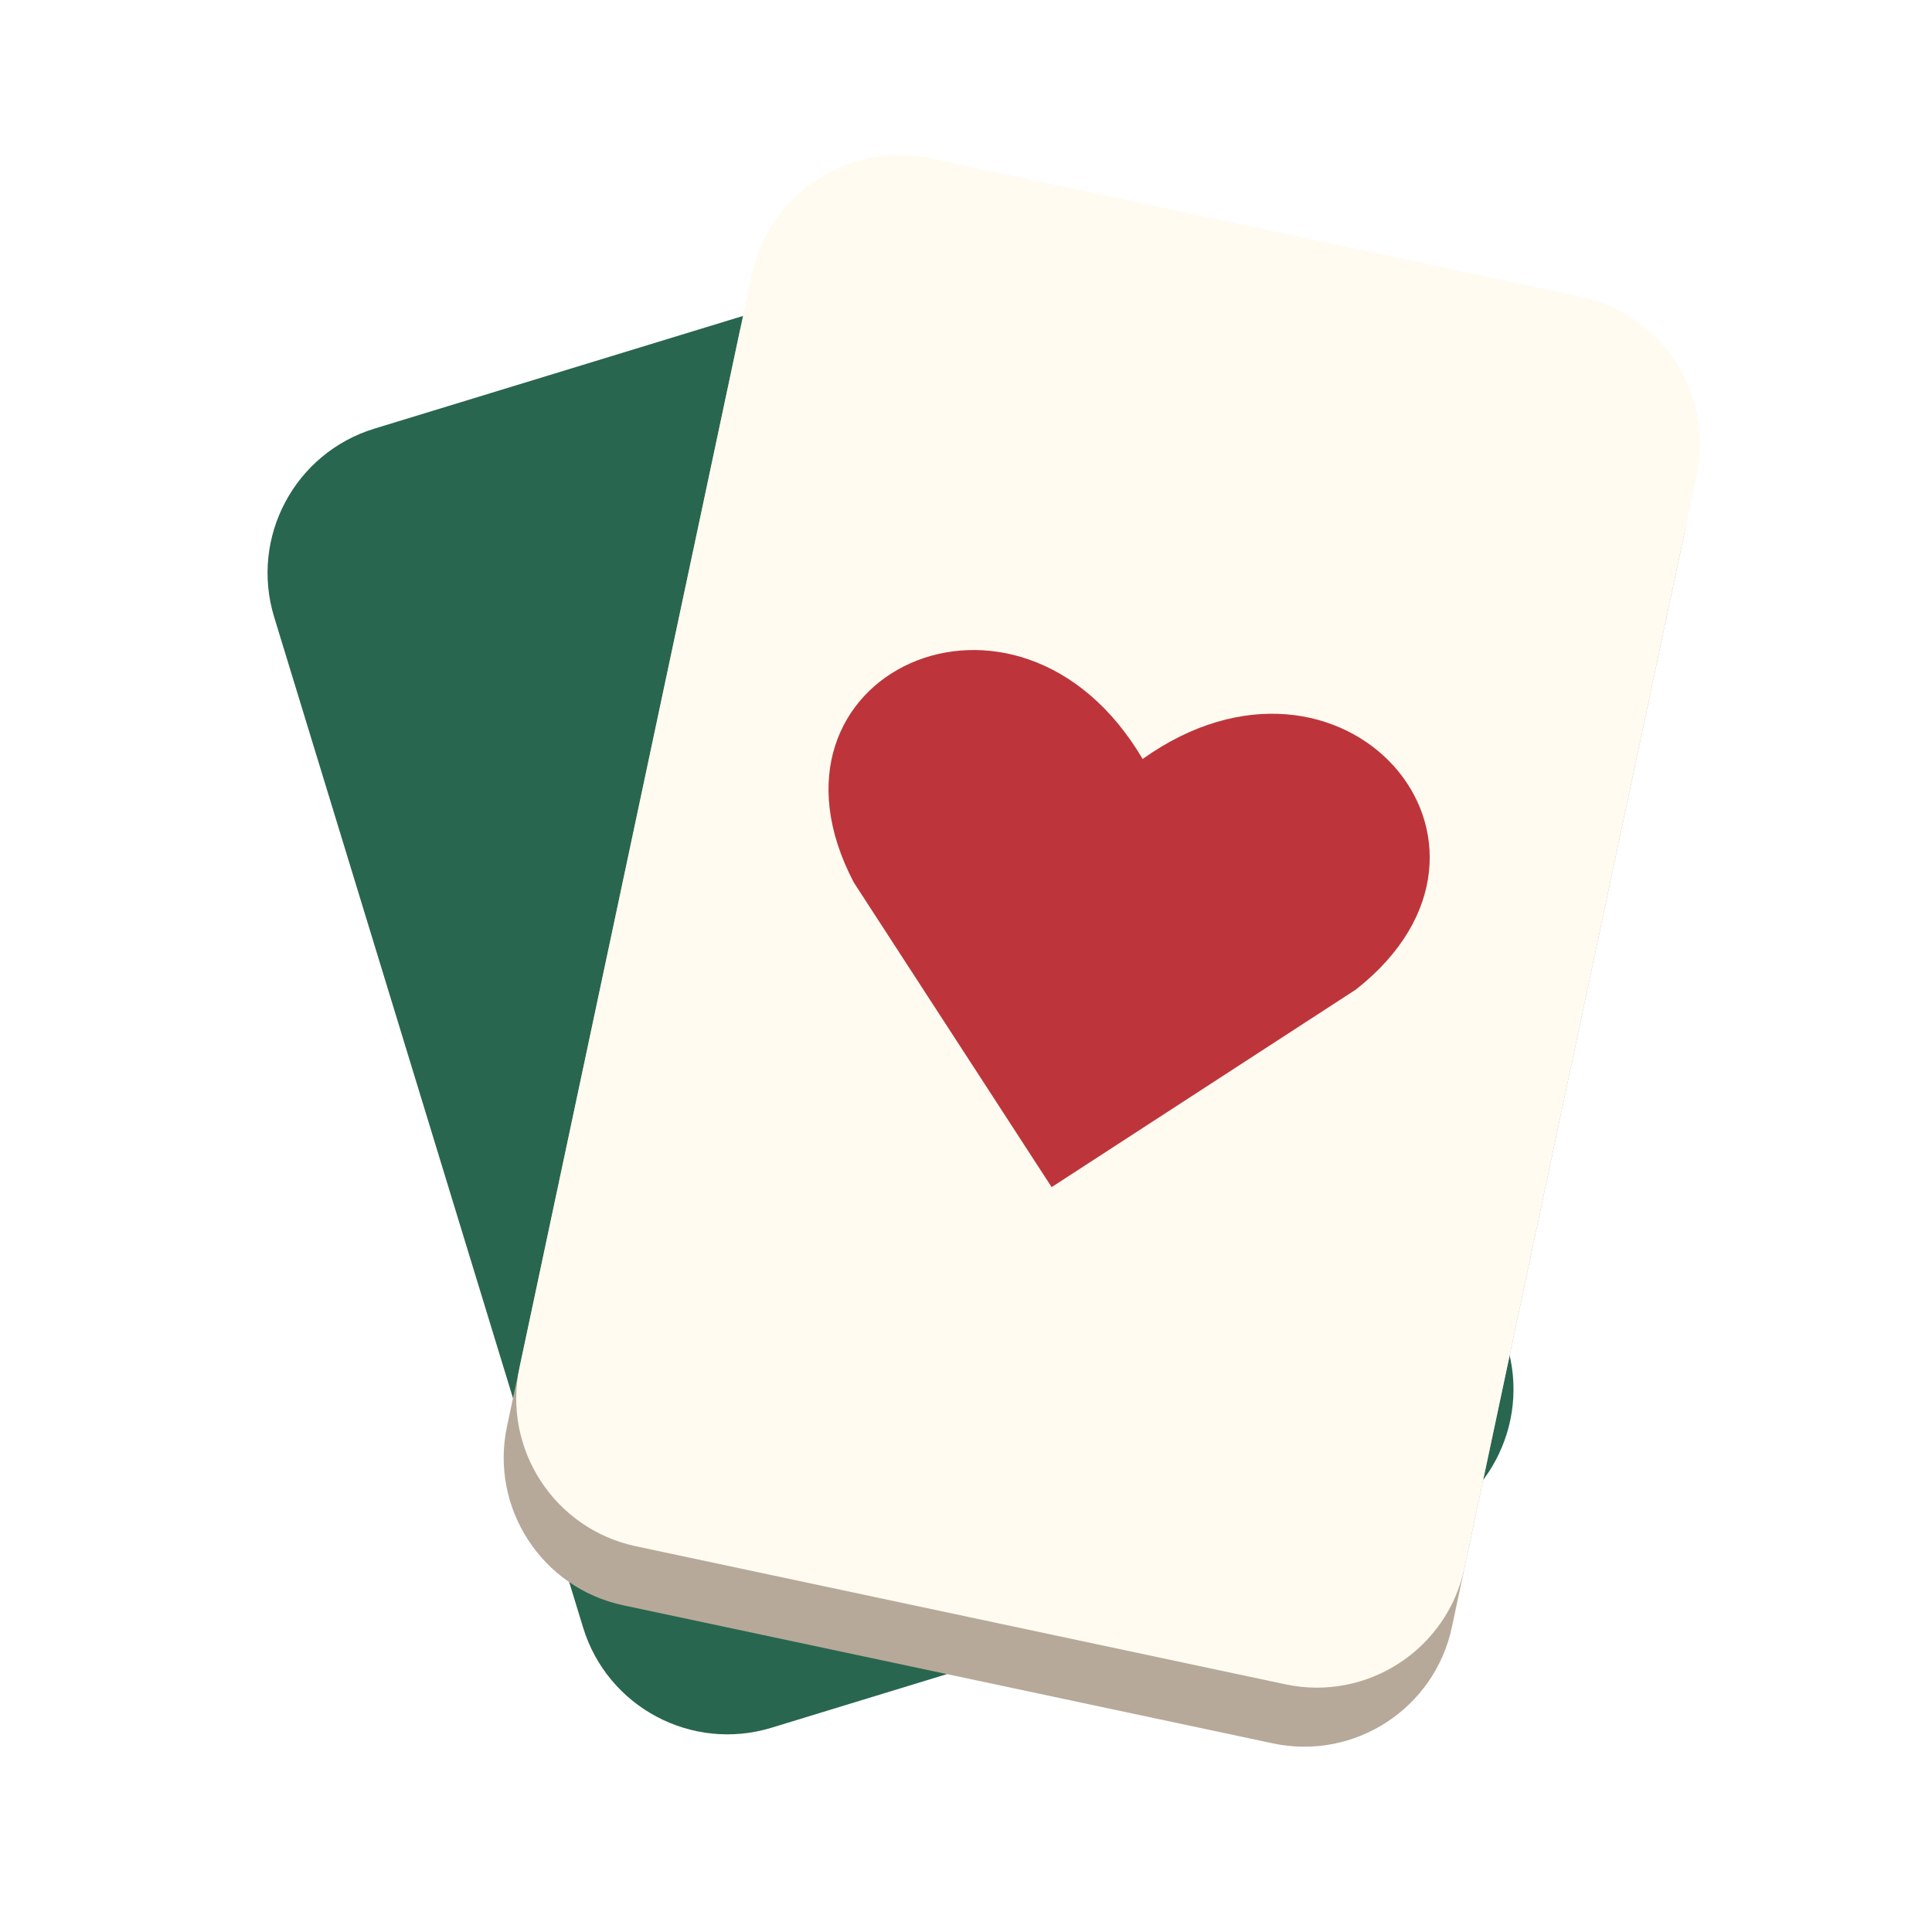
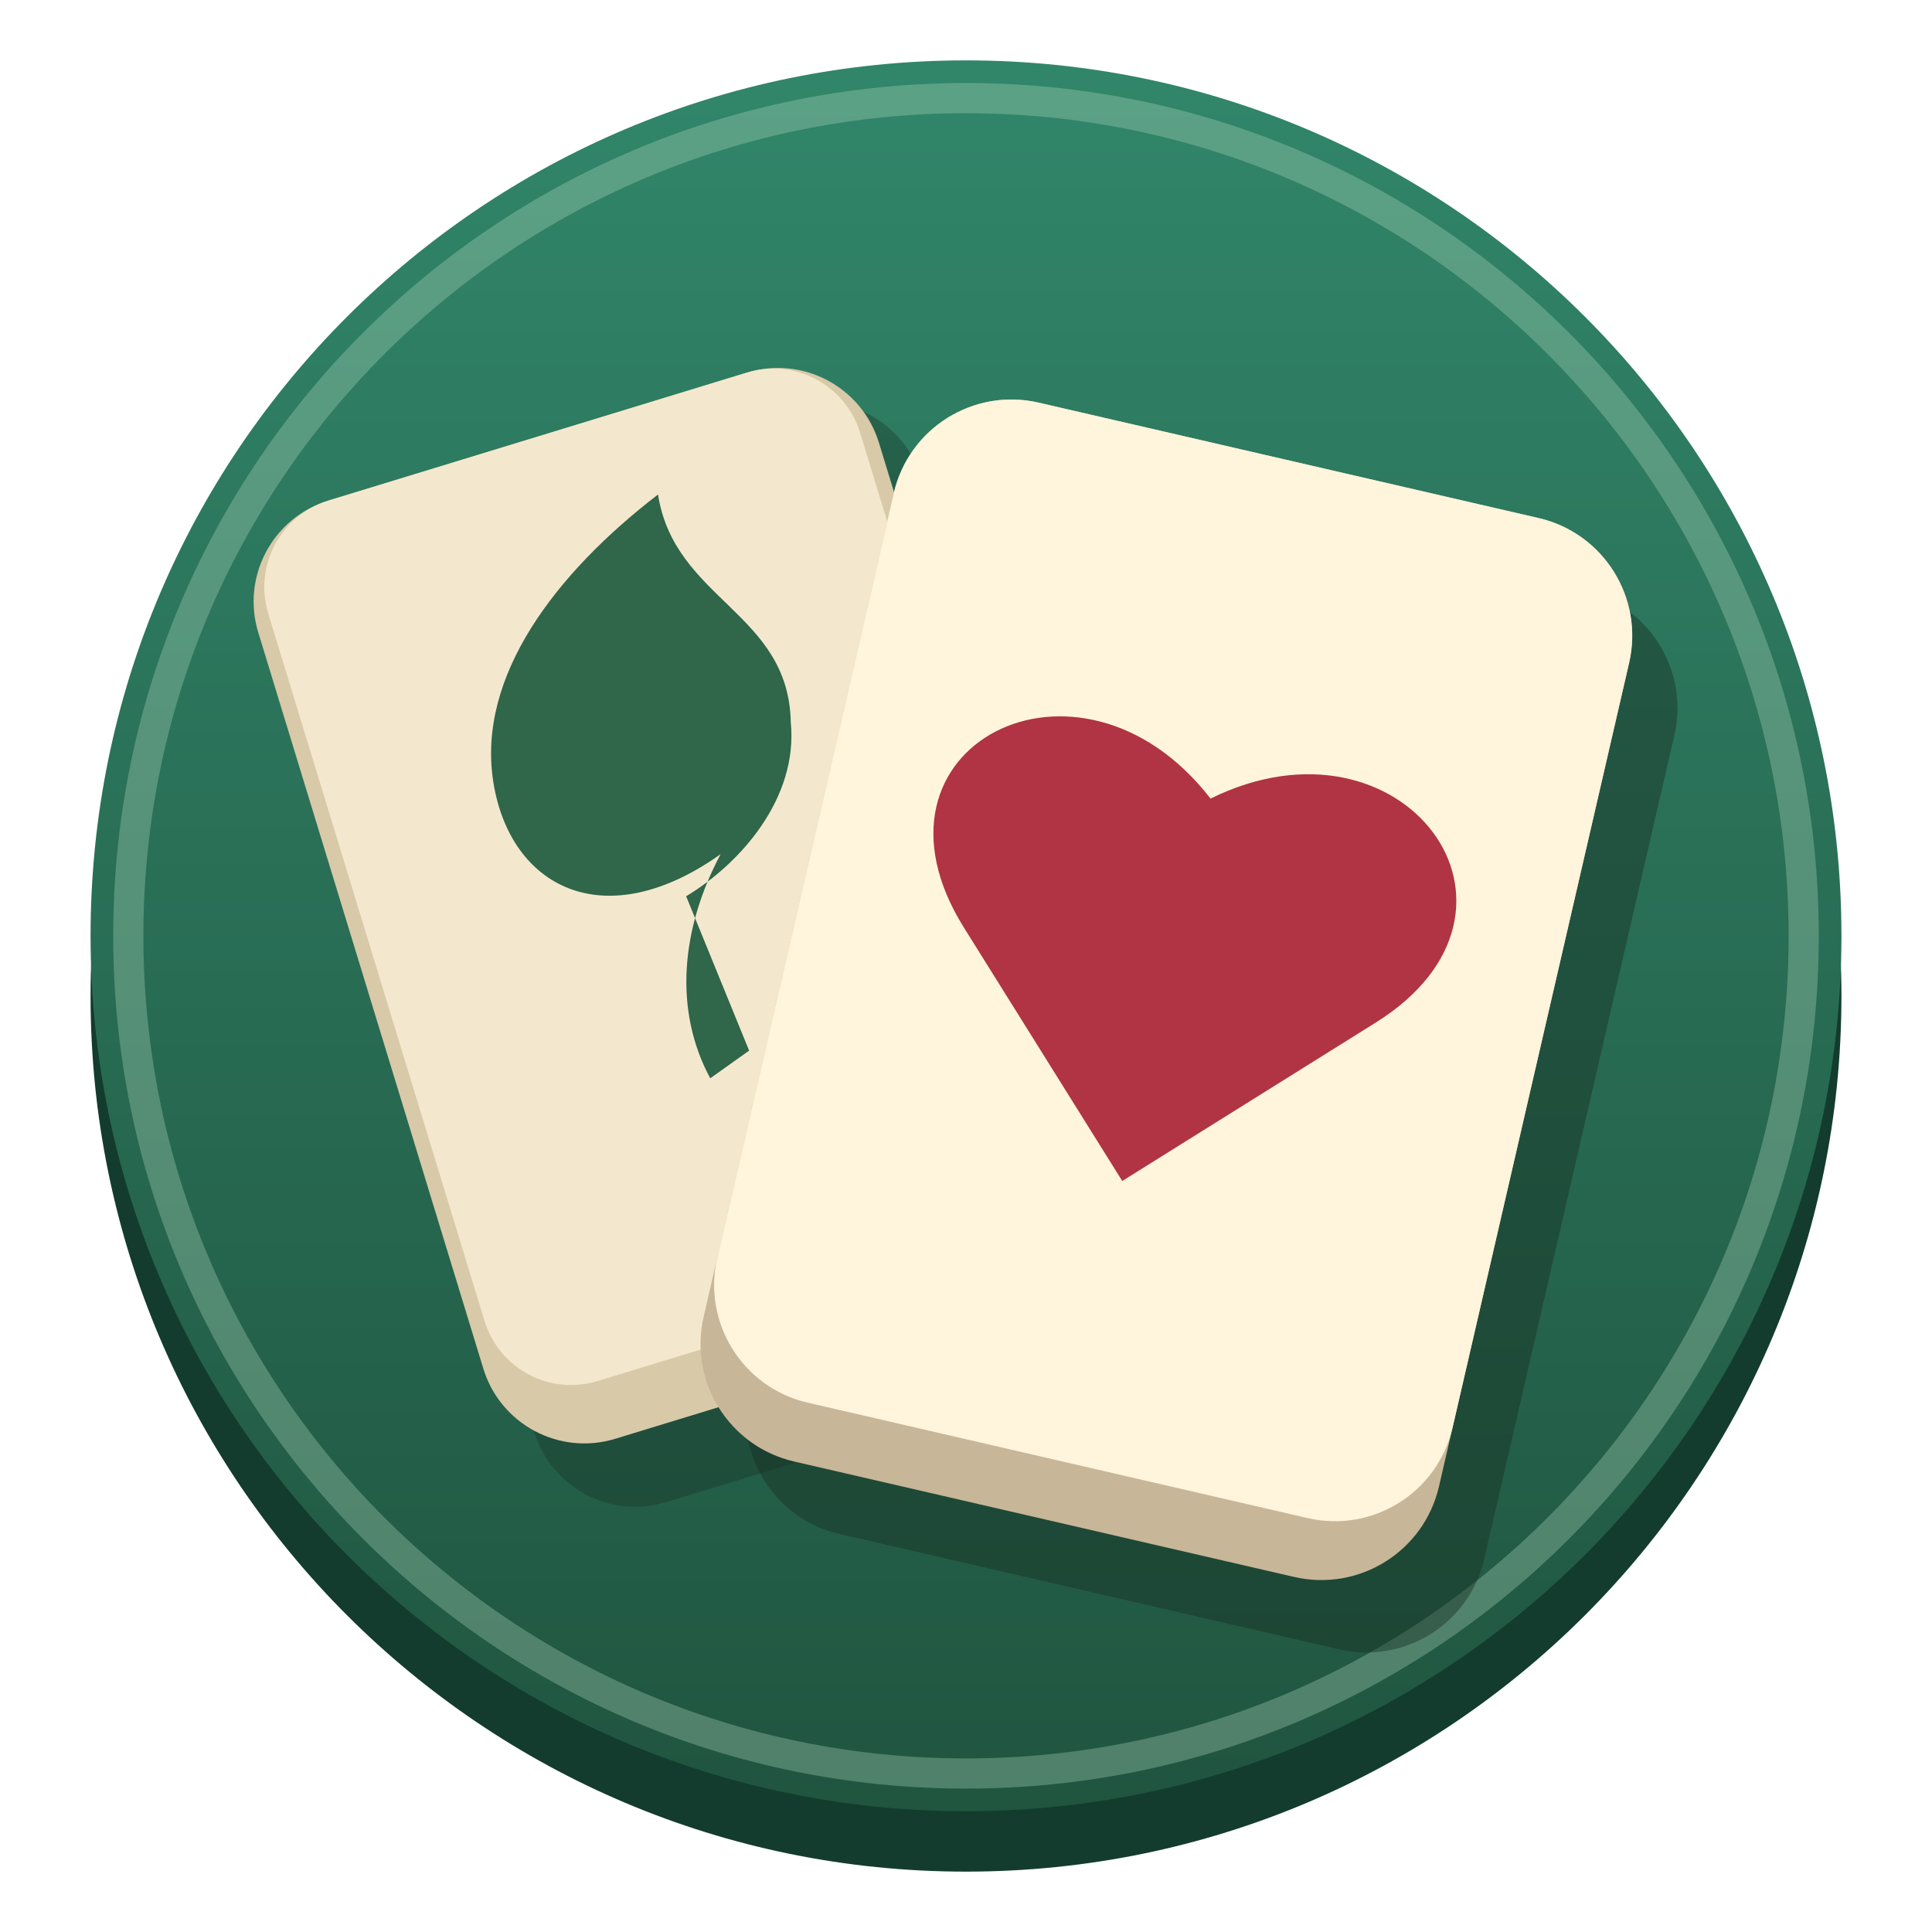
<svg xmlns="http://www.w3.org/2000/svg" width="128" height="128" viewBox="0 0 128 128">
-   <rect x="27" y="20" width="64" height="90" rx="10" fill="#286650" transform="rotate(-17 59 65)" />
-   <g transform="rotate(12 73 63)">
-     <rect x="41" y="18" width="64" height="94" rx="10" fill="#b7a99a" />
-     <rect x="41" y="14" width="64" height="94" rx="10" fill="#fffbf1" />
-     <path d="M73 79 56 62c-10-12 6-24 17-12 11-12 27 0 17 12Z" fill="#bd353b" />
+   <defs>
+     <linearGradient id="felt" x1="0" y1="0" x2="0" y2="1" gradientUnits="objectBoundingBox">
+       <stop stop-color="#31866a" />
+       <stop offset="1" stop-color="#205540" />
+     </linearGradient>
+   </defs>
+   <circle cx="64" cy="66" r="58" fill="#133c2e" />
+   <circle cx="64" cy="62" r="58" fill="url(#felt)" />
+   <circle cx="64" cy="62" r="55.5" fill="none" stroke="#b5dac2" stroke-opacity=".32" stroke-width="2" />
+   <g transform="rotate(-17 47 61)">
+     <rect x="26" y="30" width="43" height="67" rx="7" fill="#172e22" opacity=".35" />
+     <rect x="24" y="27" width="43" height="65" rx="7" fill="#d8c9a9" />
+     <rect x="25" y="27" width="41" height="61" rx="6" fill="#f3e8cd" />
+     <path d="M44 71c-1-5 1-10 5-14-9 3-14-2-13-9 1-7 8-12 16-15-1 7 6 10 4 17-1 5-6 8-10 9l1 11z" fill="#30664a" />
+   </g>
+   <g transform="rotate(13 79 67)">
+     <rect x="56" y="34" width="50" height="72" rx="8" fill="#172e22" opacity=".44" />
+     <rect x="52" y="30" width="50" height="72" rx="8" fill="#c7b697" />
+     <rect x="52" y="30" width="50" height="68" rx="8" fill="#fff4dc" />
+     <path d="M77 79 63 65c-10-10 3-21 14-12 11-9 24 2 14 12z" fill="#b03443" />
  </g>
</svg>
